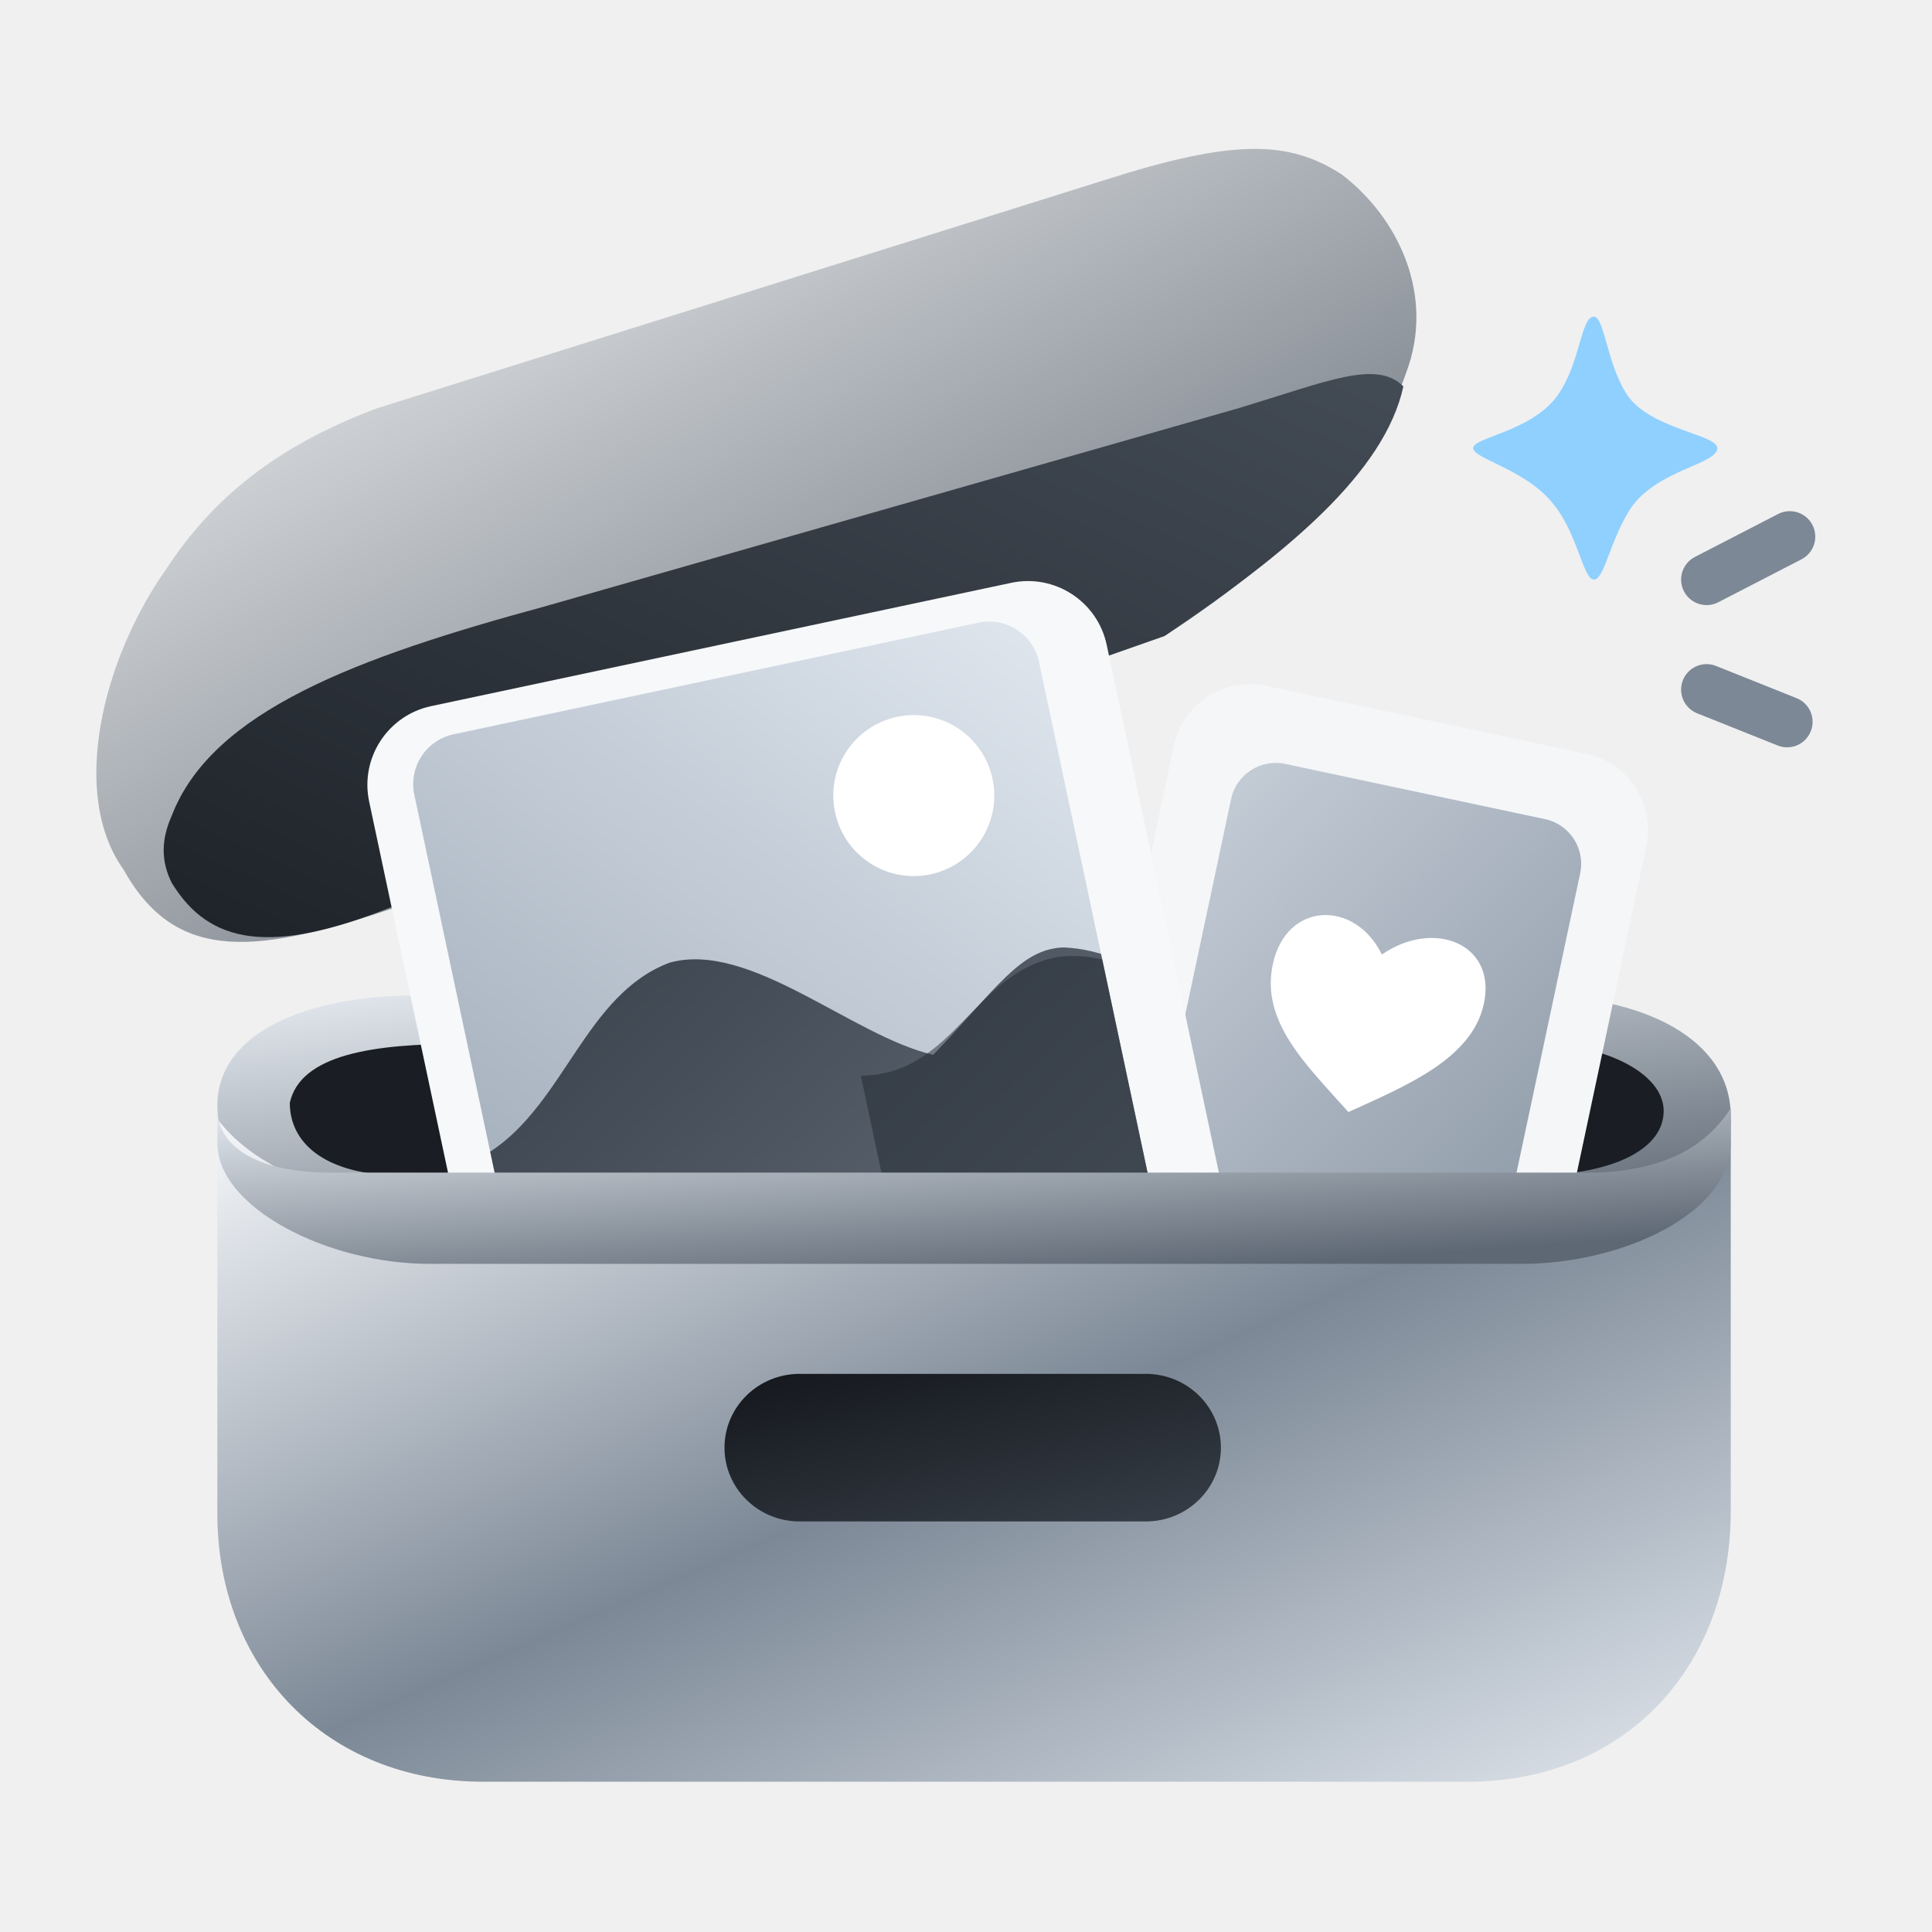
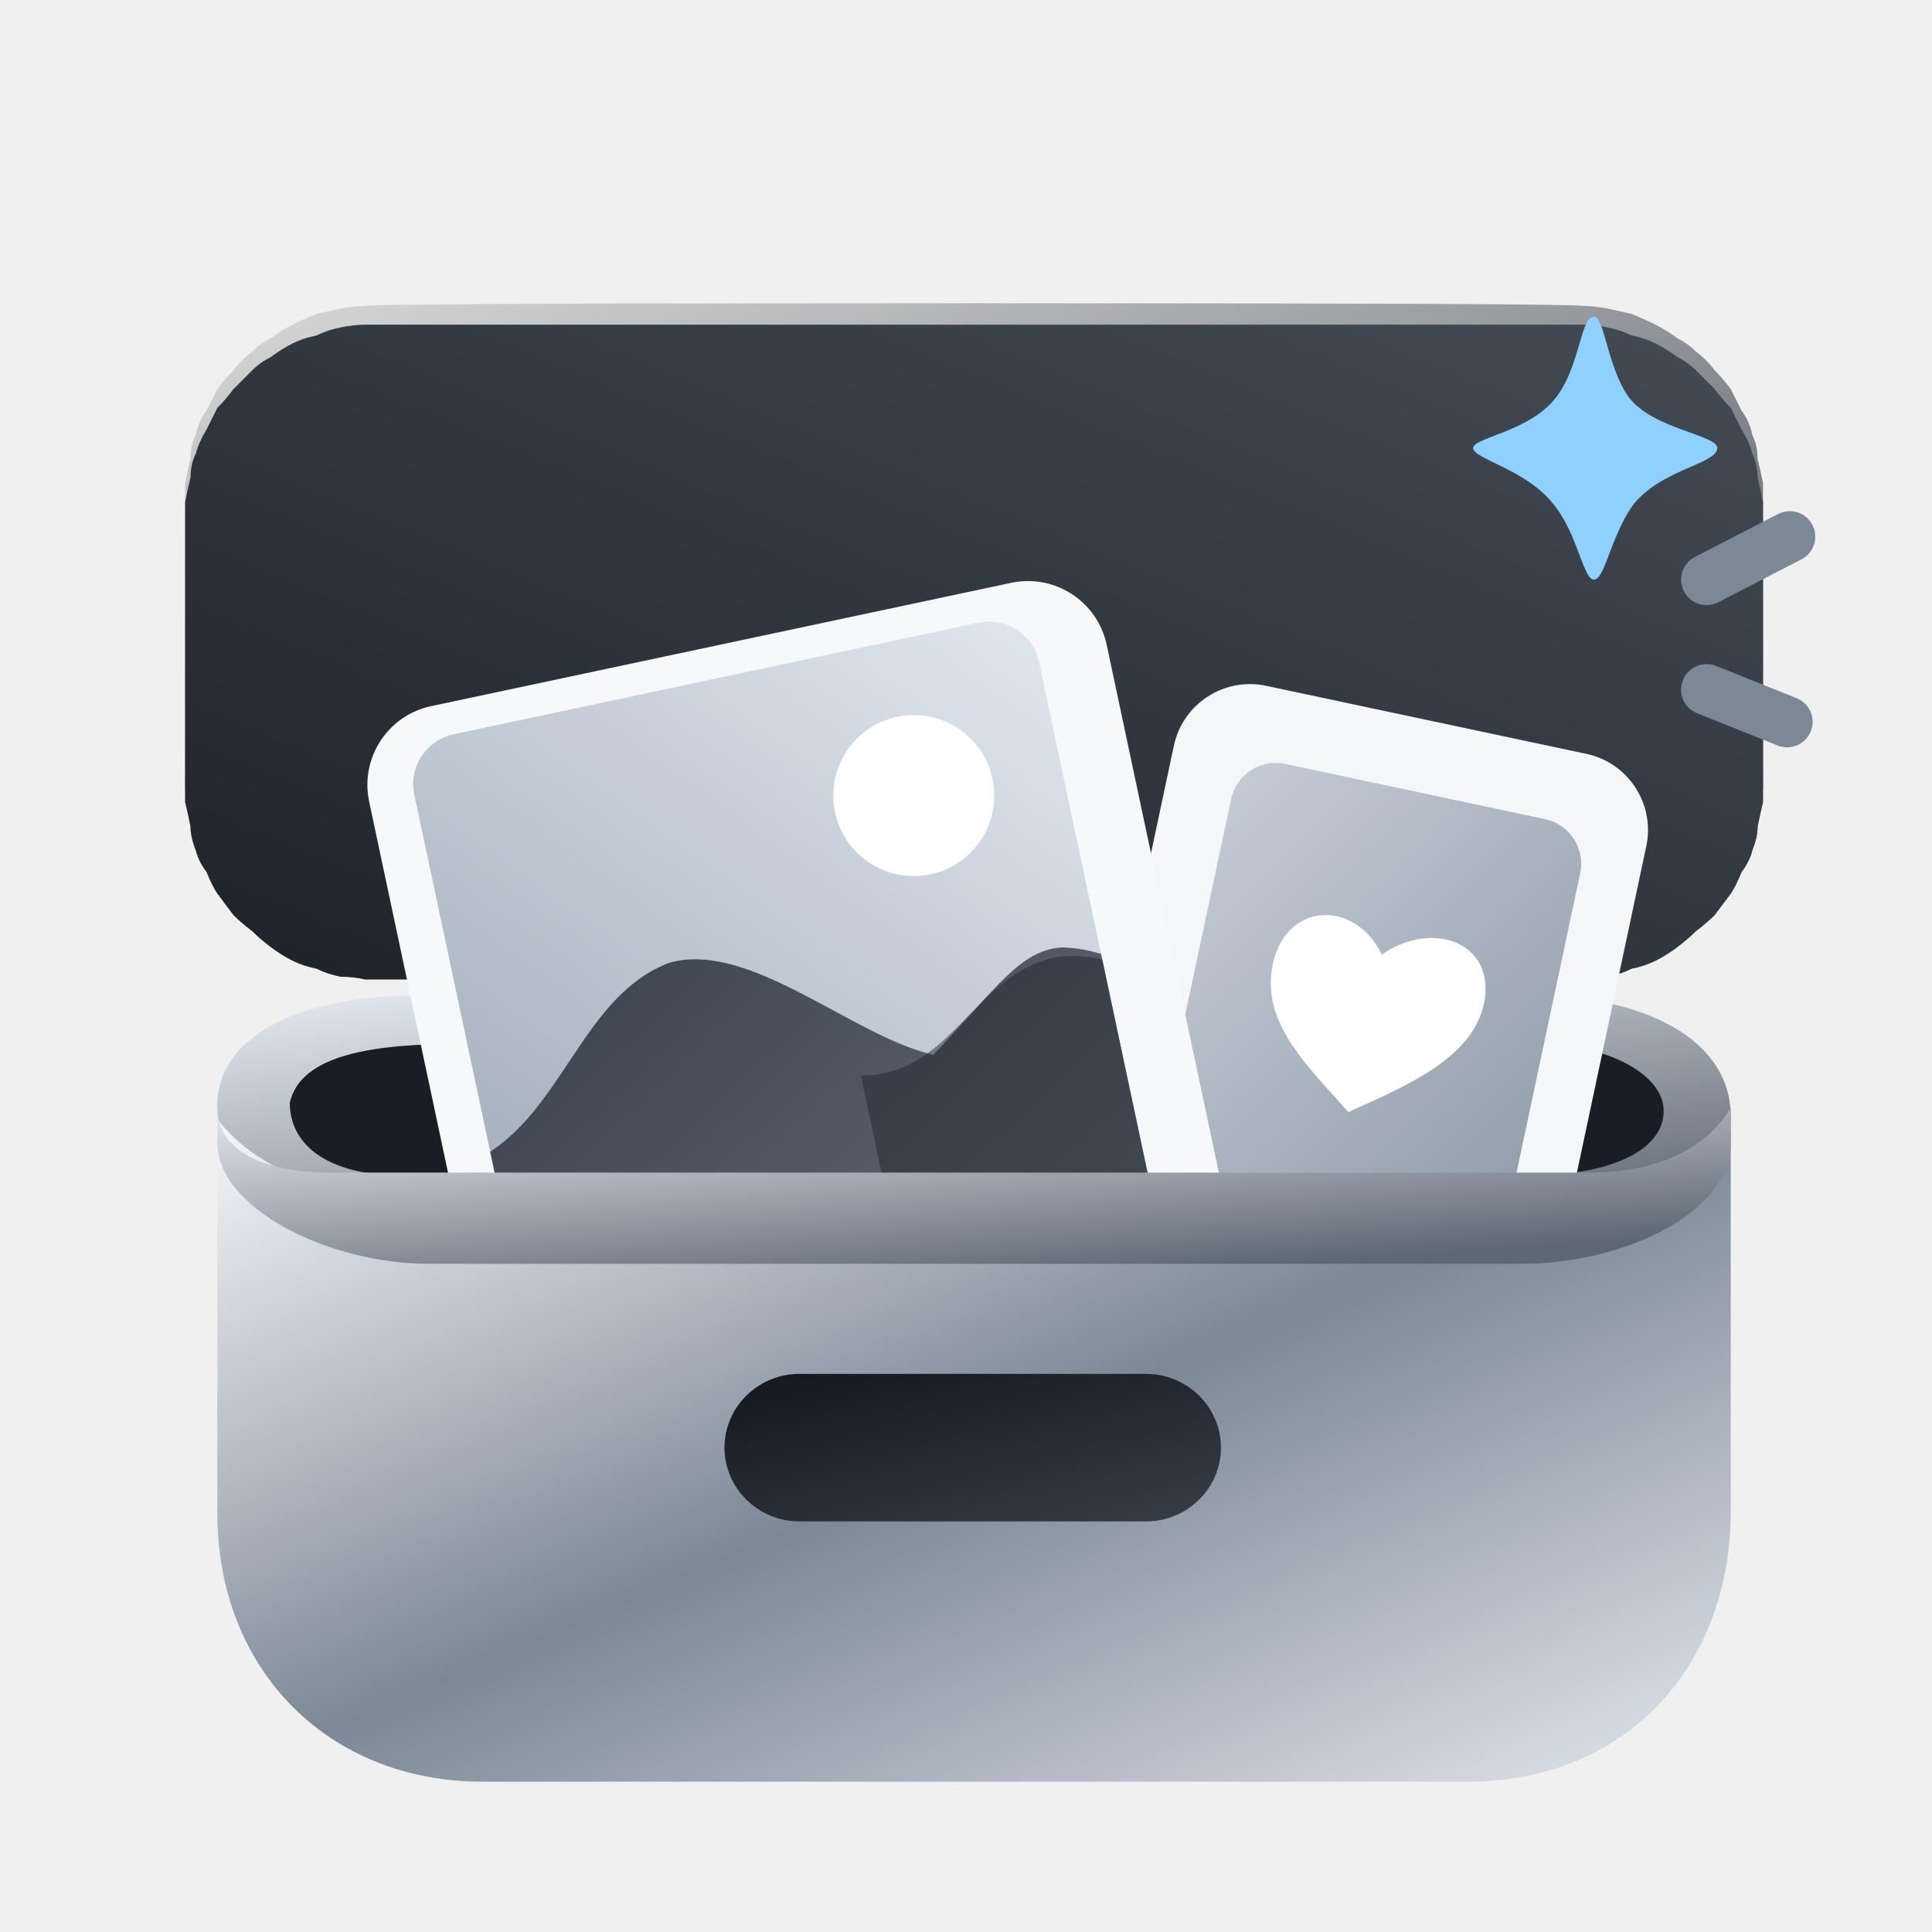
<svg xmlns="http://www.w3.org/2000/svg" viewBox="260 155 720 720" role="img" aria-label="Schuhkarton logo">
  <defs>
    <linearGradient id="sk-lidTop" x1="0" y1="0" x2="0.9" y2="1">
      <stop stop-color="#ffffff" />
      <stop offset="1" stop-color="#4e5864" />
    </linearGradient>
    <linearGradient id="sk-lidInside" x1="0" y1="1" x2="1" y2="0">
      <stop stop-color="#1e2329" />
      <stop offset="1" stop-color="#434b55" />
    </linearGradient>
    <linearGradient id="sk-rim" x1="0" y1="0" x2="0.7" y2="1">
      <stop stop-color="#e6ebf1" />
      <stop offset="1" stop-color="#5e6874" />
    </linearGradient>
    <linearGradient id="sk-box" x1="0" y1="0" x2="1" y2="1">
      <stop stop-color="#f6f8fb" />
      <stop offset="0.5" stop-color="#7c8896" />
      <stop offset="1" stop-color="#e2e8ef" />
    </linearGradient>
    <linearGradient id="sk-slot" x1="0" y1="0" x2="0.8" y2="1">
      <stop stop-color="#14171c" />
      <stop offset="1" stop-color="#343b44" />
    </linearGradient>
    <linearGradient id="sk-sky" x1="0" y1="1" x2="1" y2="0">
      <stop stop-color="#9aa6b4" />
      <stop offset="1" stop-color="#dfe6ee" />
    </linearGradient>
    <linearGradient id="sk-mountains" x1="0" y1="0" x2="1" y2="1">
      <stop stop-color="#3a424c" />
      <stop offset="1" stop-color="#6a7480" />
    </linearGradient>
    <linearGradient id="sk-heartBg" x1="0" y1="0" x2="1" y2="1">
      <stop stop-color="#c4ccd6" />
      <stop offset="1" stop-color="#8a96a4" />
    </linearGradient>
    <clipPath id="sk-scene">
      <rect x="429" y="405" width="238" height="260" rx="19" />
    </clipPath>
    <clipPath id="sk-inbox">
      <rect x="260" y="155" width="720" height="640" />
    </clipPath>
  </defs>
-   <g class="lid">
-     <path fill="url(#sk-lidTop)" d="M306 479C286 451 298 401 322 367C339 341 363 321 401 307L672 222C719 207 740 207 760 220C781 236 795 265 784 294C773 326 745 359 694 392L408 493C357 510 326 515 306 479Z" />
-     <path fill="url(#sk-lidInside)" d="M324 459C339 420 393 400 463 381L722 307C755 297 773 289 783 299C776 331 740 361 694 392L406 493C361 511 338 507 324 484C320 476 320 468 324 459Z" />
-   </g>
  <path fill="url(#sk-rim)" d="M341 567C341 540 374 526 415 526H831C872 526 905 542 905 571C905 598 870 626 823 626H423C376 626 341 599 341 567Z" />
  <path fill="#1a1e24" d="M368 566C372 548 399 544 432 544H833C858 544 880 555 880 569C880 583 862 592 835 593H406C381 592 368 581 368 566Z" />
+   <g class="lid">
+     <g fill="url(#sk-lidTop)">
+       <path d="M329 391Q329 442 329 446Q330 451 331 456Q331 460 333 465Q334 469 337 473Q339 477 341 481Q344 485 347 488Q350 492 354 495Q357 498 361 501Q365 503 369 505Q373 507 378 509Q382 510 387 511Q392 512 396 512Q401 513 623 513Q845 513 850 512Q854 512 859 511Q864 510 868 509Q873 507 877 505Q881 503 885 501Q889 498 892 495Q896 492 899 488Q902 485 905 481Q907 477 909 473Q912 469 913 465Q915 460 915 456Q916 451 917 446Q917 442 917 391Q917 339 917 335Q916 330 915 326Q915 321 913 317Q912 312 909 308Q907 304 905 300Q902 296 899 293Q896 289 892 286Q889 283 885 281Q881 278 877 276Q873 274 868 272Q864 271 859 270Q854 269 850 269Q845 268 623 268Q401 268 396 269Q392 269 387 270Q382 271 378 272Q373 274 369 276Q365 278 361 281Q357 283 354 286Q350 289 347 293Q344 296 341 300Q339 304 337 308Q334 312 333 317Q331 321 331 326Q330 330 329 335Q329 339 329 391Z" />
+       <path d="M329 398Q329 449 329 454Q330 458 331 463Q331 467 333 472Q334 476 337 480Q339 485 341 488Q344 492 347 496Q350 499 354 502Q357 505 361 508Q365 511 369 513Q373 515 378 516Q382 518 387 519Q392 519 396 520Q401 520 623 520Q845 520 850 520Q854 519 859 519Q864 518 868 516Q873 515 877 513Q881 511 885 508Q889 505 892 502Q896 499 899 496Q902 492 905 488Q907 485 909 480Q912 476 913 472Q915 467 915 463Q916 458 917 454Q917 449 917 398Q917 347 917 342Q916 337 915 333Q915 328 913 324Q912 320 909 315Q907 311 905 307Q902 304 899 300Q896 297 892 293Q889 290 885 288Q881 285 877 283Q873 281 868 280Q864 278 859 277Q854 276 850 276Q845 276 623 276Q401 276 396 276Q392 276 387 277Q382 278 378 280Q373 281 369 283Q365 285 361 288Q357 290 354 293Q350 297 347 300Q344 304 341 307Q339 311 337 315Q334 320 333 324Q331 328 331 333Q330 337 329 342Q329 347 329 398Z" />
+       <path d="M329 442L917 442L917 449L329 449Z" />
+     </g>
+     <g fill="#000" opacity=".15">
+       <path d="M329 391Q329 442 329 446Q330 451 331 456Q331 460 333 465Q334 469 337 473Q339 477 341 481Q344 485 347 488Q350 492 354 495Q357 498 361 501Q365 503 369 505Q373 507 378 509Q382 510 387 511Q392 512 396 512Q401 513 623 513Q845 513 850 512Q854 512 859 511Q864 510 868 509Q873 507 877 505Q881 503 885 501Q889 498 892 495Q896 492 899 488Q902 485 905 481Q907 477 909 473Q912 469 913 465Q915 460 915 456Q916 451 917 446Q917 442 917 391Q917 339 917 335Q916 330 915 326Q915 321 913 317Q912 312 909 308Q907 304 905 300Q902 296 899 293Q896 289 892 286Q889 283 885 281Q881 278 877 276Q873 274 868 272Q864 271 859 270Q854 269 850 269Q845 268 623 268Q401 268 396 269Q392 269 387 270Q382 271 378 272Q373 274 369 276Q365 278 361 281Q357 283 354 286Q350 289 347 293Q344 296 341 300Q339 304 337 308Q334 312 333 317Q331 321 331 326Q330 330 329 335Q329 339 329 391Z" />
+       <path d="M329 398Q329 449 329 454Q330 458 331 463Q331 467 333 472Q334 476 337 480Q339 485 341 488Q344 492 347 496Q350 499 354 502Q357 505 361 508Q365 511 369 513Q373 515 378 516Q382 518 387 519Q392 519 396 520Q401 520 623 520Q845 520 850 520Q854 519 859 519Q864 518 868 516Q873 515 877 513Q881 511 885 508Q889 505 892 502Q896 499 899 496Q902 492 905 488Q907 485 909 480Q912 476 913 472Q915 467 915 463Q916 458 917 454Q917 449 917 398Q917 347 917 342Q916 337 915 333Q915 328 913 324Q912 320 909 315Q907 311 905 307Q902 304 899 300Q896 297 892 293Q889 290 885 288Q881 285 877 283Q873 281 868 280Q864 278 859 277Q854 276 850 276Q845 276 623 276Q401 276 396 276Q392 276 387 277Q382 278 378 280Q373 281 369 283Q365 285 361 288Q357 290 354 293Q350 297 347 300Q344 304 341 307Q339 311 337 315Q334 320 333 324Q331 328 331 333Q330 337 329 342Q329 347 329 398Z" />
+       <path d="M329 442L917 442L917 449L329 449Z" />
+     </g>
+     <path fill="url(#sk-lidInside)" d="M329 398Q329 449 329 454Q330 458 331 463Q331 467 333 472Q334 476 337 480Q339 485 341 488Q344 492 347 496Q350 499 354 502Q357 505 361 508Q365 511 369 513Q373 515 378 516Q382 518 387 519Q392 519 396 520Q401 520 623 520Q845 520 850 520Q854 519 859 519Q864 518 868 516Q873 515 877 513Q881 511 885 508Q889 505 892 502Q896 499 899 496Q902 492 905 488Q907 485 909 480Q912 476 913 472Q915 467 915 463Q916 458 917 454Q917 449 917 398Q917 347 917 342Q916 337 915 333Q915 328 913 324Q912 320 909 315Q907 311 905 307Q902 304 899 300Q896 297 892 293Q889 290 885 288Q881 285 877 283Q873 281 868 280Q864 278 859 277Q854 276 850 276Q845 276 623 276Q401 276 396 276Q392 276 387 277Q382 278 378 280Q373 281 369 283Q365 285 361 288Q357 290 354 293Q350 297 347 300Q344 304 341 307Q339 311 337 315Q334 320 333 324Q331 328 331 333Q330 337 329 342Q329 347 329 398Z" />
+   </g>
  <g clip-path="url(#sk-inbox)">
    <g class="p2">
      <g transform="rotate(12 771 515)">
        <rect x="682" y="421" width="180" height="255" rx="29" fill="#f4f6f8" />
        <rect x="707" y="448" width="133" height="208" rx="17" fill="url(#sk-heartBg)" />
        <path fill="#ffffff" d="M774 510C760 492 735 498 735 522C735 544 755 556 774 570C793 556 815 541 815 520C815 497 790 493 774 510Z" />
      </g>
    </g>
    <g class="p1">
      <g transform="rotate(-12 551 507)">
        <rect x="412" y="393" width="281" height="307" rx="30" fill="#f6f8fa" />
        <g clip-path="url(#sk-scene)">
          <rect x="429" y="405" width="238" height="260" rx="19" fill="url(#sk-sky)" />
          <circle cx="611" cy="463" r="30" fill="#ffffff" />
          <path fill="url(#sk-mountains)" d="M429 560C460 548 476 510 509 505C540 503 570 546 598 559C626 540 638 527 654 530C681 537 696 564 712 572L712 678H429Z" />
          <path fill="#20262e" opacity="0.5" d="M570 561C604 568 619 532 651 533C678 535 699 564 712 576V678H570Z" />
        </g>
      </g>
    </g>
  </g>
  <path fill="url(#sk-box)" d="M341 572C356 592 388 603 419 603H827C862 603 891 589 905 572V718C905 777 865 819 807 819H440C382 819 341 777 341 719Z" />
  <path fill="url(#sk-rim)" d="M341 568C341 583 357 592 383 592H855C881 591 896 582 905 568V581C905 607 865 626 827 626H420C382 626 341 605 341 581Z" />
  <rect x="530" y="667" width="185" height="55" rx="28" fill="url(#sk-slot)" />
  <path class="star" fill="#8fd0ff" d="M854 273C858 273 859 292 867 303C876 315 900 317 900 322C900 328 878 330 868 344C860 356 858 371 854 371C850 371 848 354 839 343C829 330 809 326 809 322C809 318 830 316 840 303C849 291 849 273 854 273Z" />
  <path class="rays" d="M896 371L927 355M896 412L926 424" fill="none" stroke="#7c8896" stroke-width="19" stroke-linecap="round" />
</svg>
